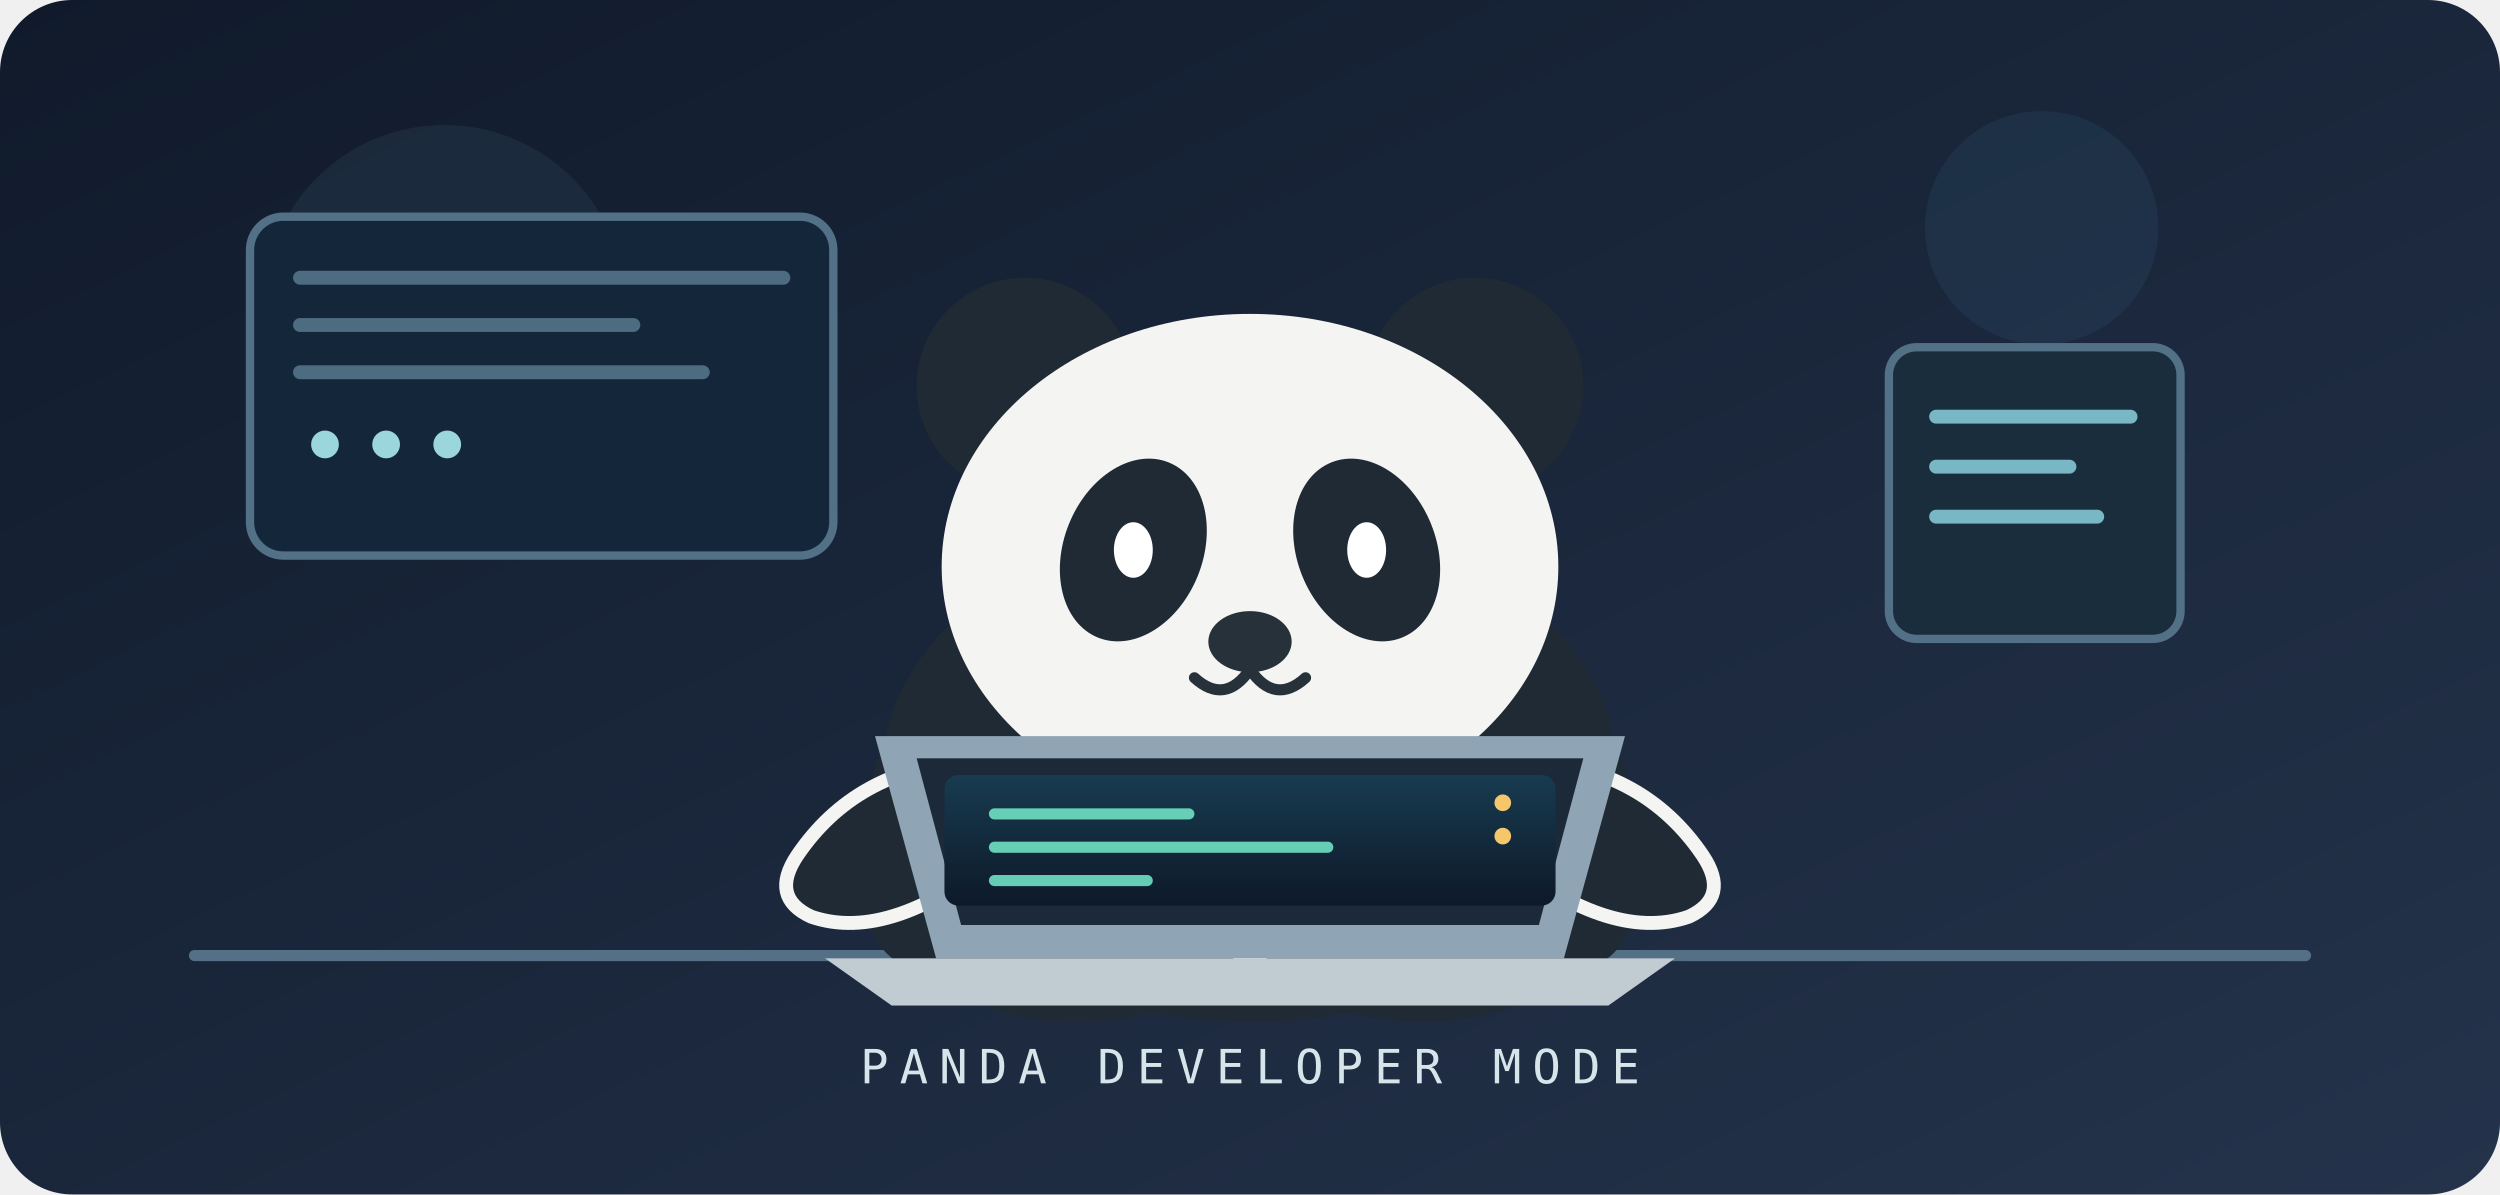
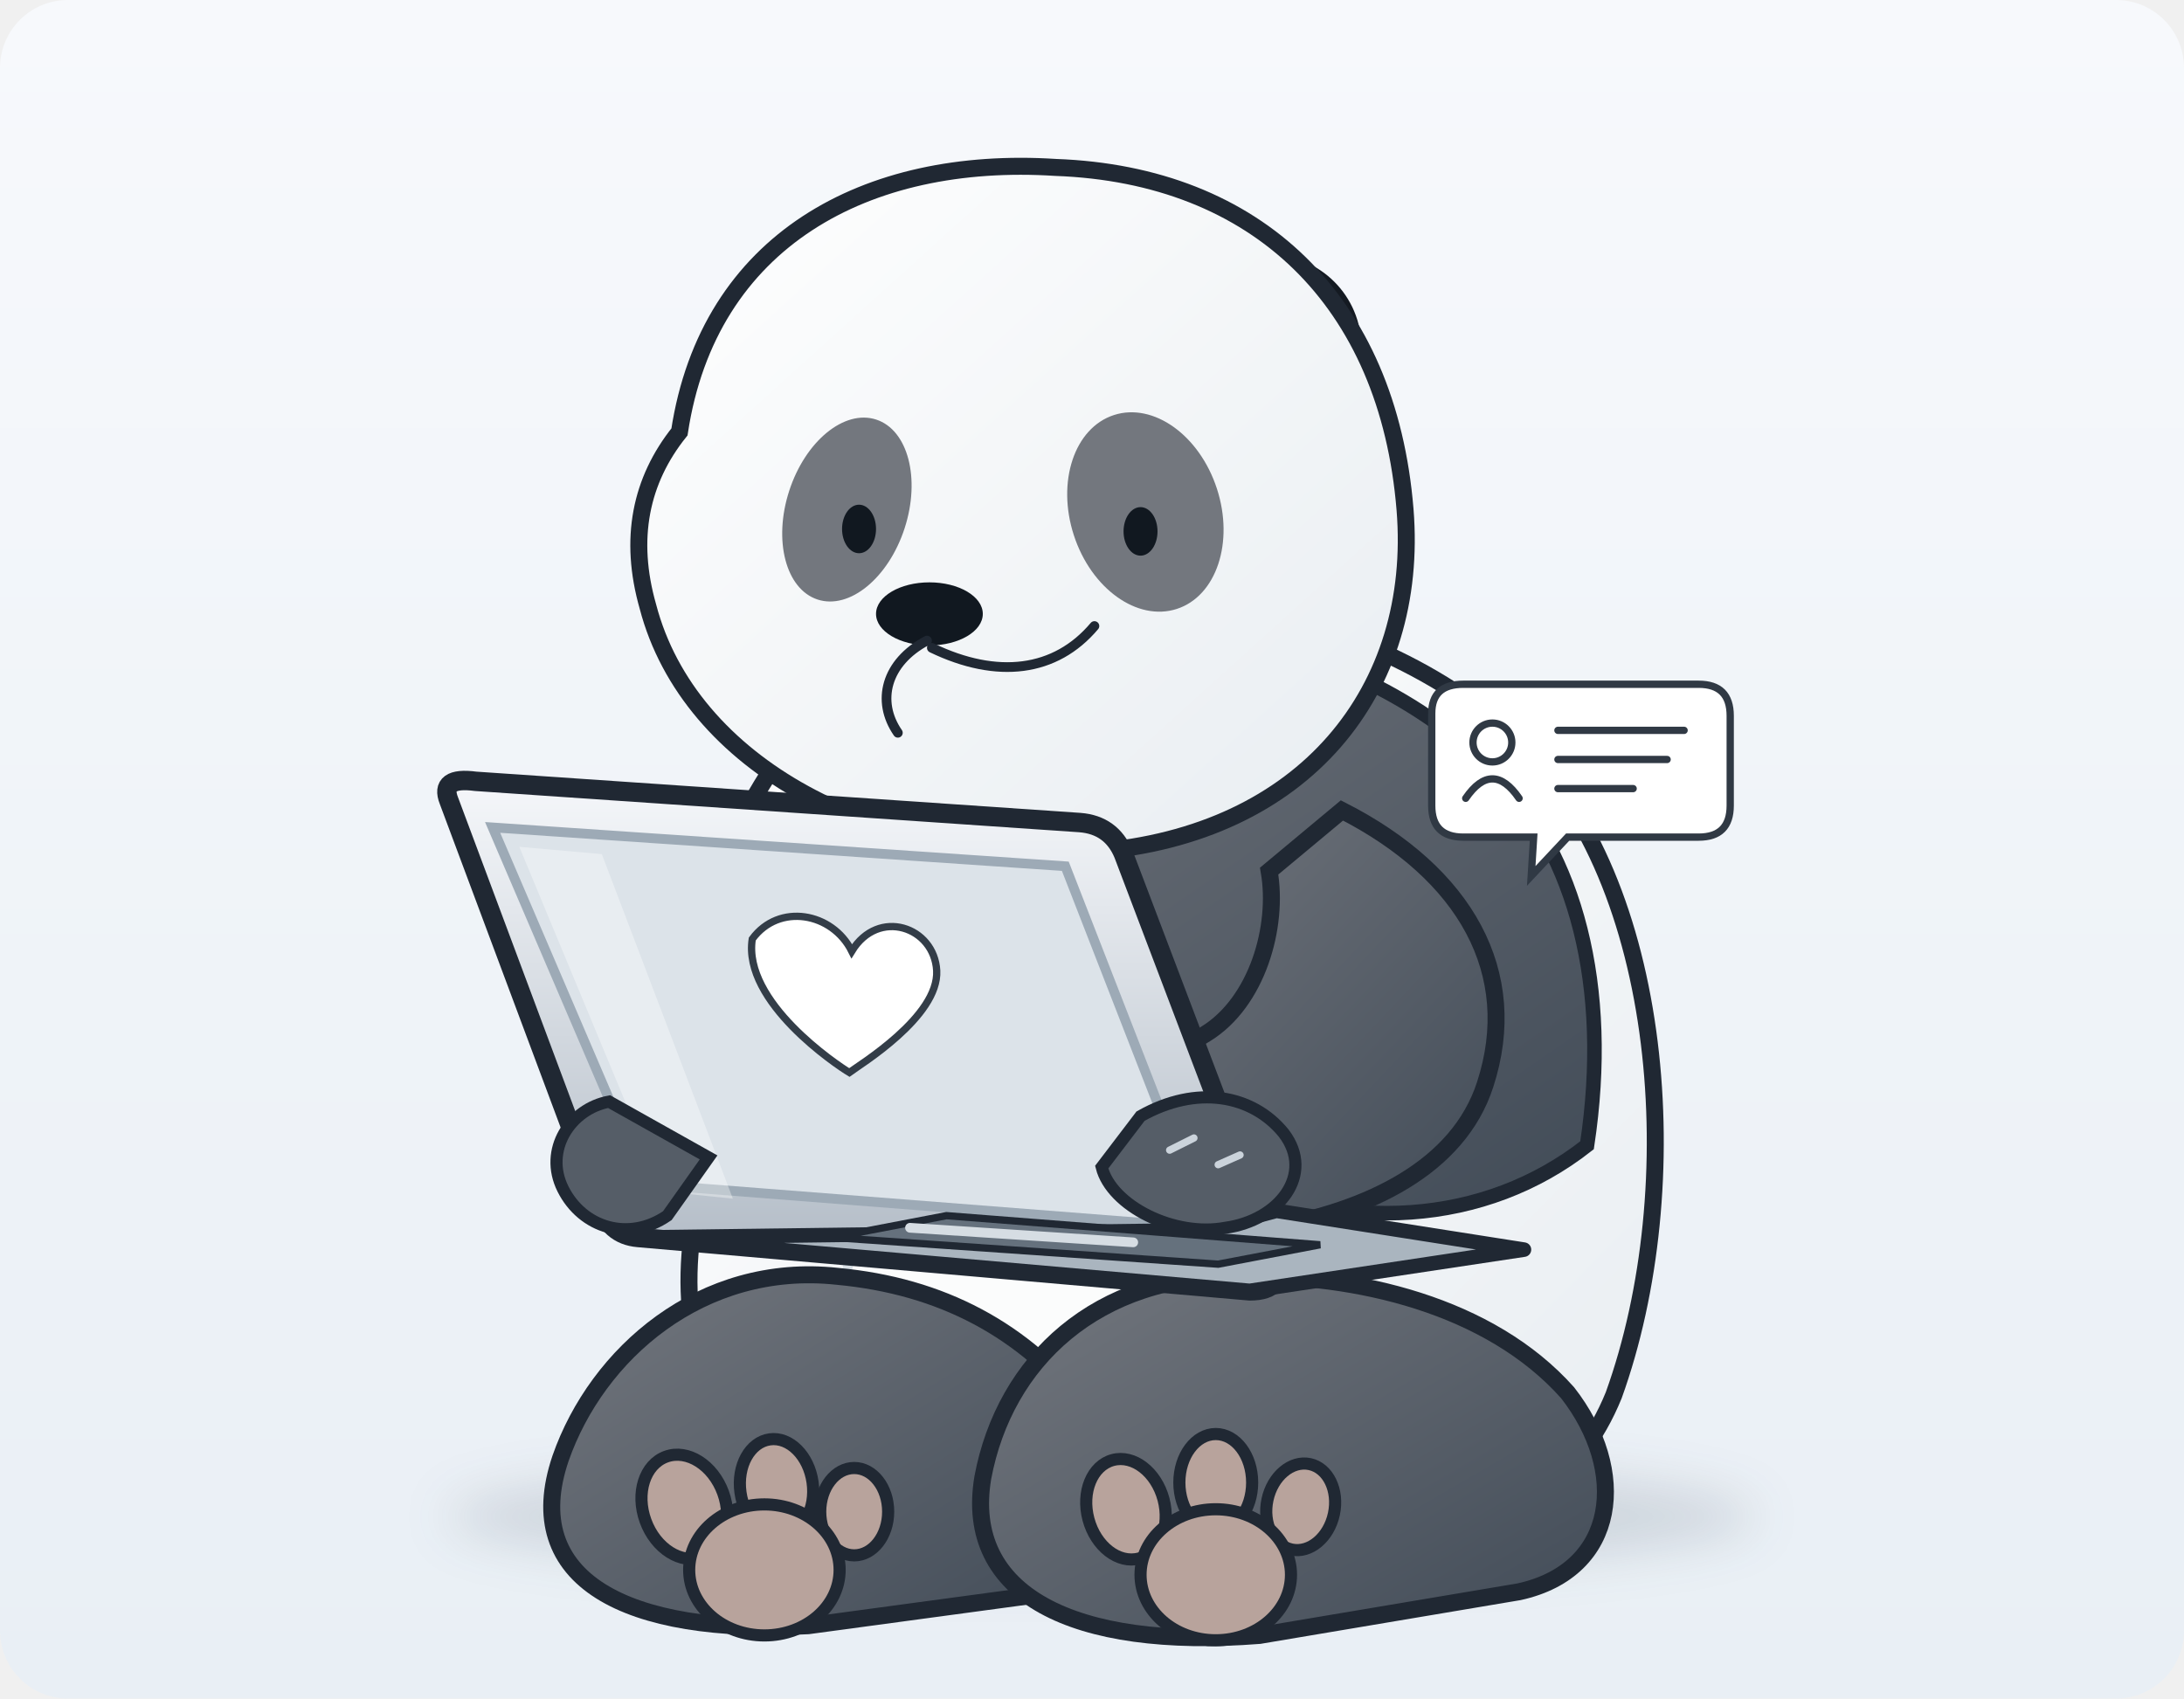
- <svg xmlns="http://www.w3.org/2000/svg" viewBox="0 0 900 430" role="img" aria-labelledby="title desc">
+ <svg xmlns="http://www.w3.org/2000/svg" viewBox="0 0 900 700" role="img" aria-labelledby="title desc">
  <defs>
-     <linearGradient id="bg" x2="1" y2="1">
-       <stop stop-color="#101a2b" />
-       <stop offset="1" stop-color="#24334b" />
+     <linearGradient id="bg" x2="0" y2="1">
+       <stop stop-color="#f7f9fc" />
+       <stop offset="1" stop-color="#e9eff5" />
    </linearGradient>
-     <linearGradient id="screen" x2="0" y2="1">
-       <stop stop-color="#183b50" />
-       <stop offset="1" stop-color="#0d1929" />
+     <linearGradient id="fur" x2="1" y2="1">
+       <stop stop-color="#73777e" />
+       <stop offset="1" stop-color="#414b57" />
    </linearGradient>
+     <linearGradient id="whitefur" x2="1" y2="1">
+       <stop stop-color="#fff" />
+       <stop offset="1" stop-color="#e8edf1" />
+     </linearGradient>
+     <linearGradient id="laptop" x2="0" y2="1">
+       <stop stop-color="#f5f7fa" />
+       <stop offset="1" stop-color="#aeb8c3" />
+     </linearGradient>
+     <filter id="shadow" x="-30%" y="-30%" width="160%" height="170%">
+       <feGaussianBlur stdDeviation="10" />
+     </filter>
  </defs>
-   <rect width="900" height="430" rx="26" fill="url(#bg)" />
-   <circle cx="735" cy="82" r="42" fill="#3b82a0" opacity=".12" />
-   <circle cx="160" cy="110" r="65" fill="#6db7c8" opacity=".08" />
-   <path d="M70 344H830" stroke="#547087" stroke-width="4" stroke-linecap="round" />
-   <rect x="90" y="78" width="210" height="122" rx="12" fill="#14273a" stroke="#527187" stroke-width="3" />
-   <path d="M108 100h174M108 117h120M108 134h145" stroke="#6c91a8" stroke-width="5" stroke-linecap="round" opacity=".65" />
-   <g fill="#9ad6dc">
-     <circle cx="117" cy="160" r="5" />
-     <circle cx="139" cy="160" r="5" />
-     <circle cx="161" cy="160" r="5" />
+   <rect width="900" height="700" rx="28" fill="url(#bg)" />
+   <ellipse cx="454" cy="625" rx="270" ry="24" fill="#263545" opacity=".14" filter="url(#shadow)" />
+   <path d="M288 493 C267 398 306 300 376 263 C435 230 559 242 626 306 C686 363 696 489 665 575 C637 644 548 662 420 650 C323 642 268 581 288 493Z" fill="url(#whitefur)" stroke="#202833" stroke-width="7" />
+   <path d="M300 466 C293 365 336 292 401 270 C469 246 559 261 617 319 C649 352 664 406 654 472 C612 505 554 509 500 483 C438 452 370 464 300 505Z" fill="url(#fur)" stroke="#202833" stroke-width="6" />
+   <path d="M365 484 C410 449 474 455 516 483 C565 516 581 580 555 629 C513 650 433 650 379 626 C343 592 336 527 365 484Z" fill="#fbfcfc" stroke="#d9e0e6" stroke-width="4" />
+   <path d="M345 526 C289 520 246 558 231 601 C214 651 258 674 333 670 L444 655 C466 646 471 611 448 581 C422 548 388 530 345 526Z" fill="url(#fur)" stroke="#202833" stroke-width="7" />
+   <path d="M511 526 C452 525 414 561 405 609 C397 657 442 680 519 674 L626 656 C667 647 671 606 646 574 C614 538 559 525 511 526Z" fill="url(#fur)" stroke="#202833" stroke-width="7" />
+   <g fill="#b8a39c" stroke="#202833" stroke-width="5">
+     <ellipse cx="282" cy="621" rx="17" ry="22" transform="rotate(-20 282 621)" />
+     <ellipse cx="320" cy="613" rx="15" ry="20" transform="rotate(-8 320 613)" />
+     <ellipse cx="352" cy="623" rx="14" ry="18" />
+     <ellipse cx="315" cy="647" rx="31" ry="27" />
+     <ellipse cx="464" cy="622" rx="16" ry="21" transform="rotate(-15 464 622)" />
+     <ellipse cx="501" cy="611" rx="15" ry="20" />
+     <ellipse cx="536" cy="621" rx="14" ry="18" transform="rotate(12 536 621)" />
+     <ellipse cx="501" cy="649" rx="31" ry="27" />
  </g>
-   <rect x="680" y="125" width="105" height="105" rx="10" fill="#1a2d3d" stroke="#527187" stroke-width="3" />
-   <path d="M697 150h70M697 168h48M697 186h58" stroke="#7ab7c5" stroke-width="5" stroke-linecap="round" />
+   <circle cx="337" cy="147" r="34" fill="#252c35" stroke="#141a22" stroke-width="6" />
+   <circle cx="523" cy="143" r="35" fill="#252c35" stroke="#141a22" stroke-width="6" />
+   <circle cx="337" cy="147" r="19" fill="#737d88" />
+   <circle cx="523" cy="143" r="20" fill="#737d88" />
+   <path d="M280 178 C292 99 357 64 435 69 C518 72 572 124 579 210 C585 284 538 344 451 351 C361 357 284 315 267 250 C259 222 264 198 280 178Z" fill="url(#whitefur)" stroke="#202833" stroke-width="7" />
+   <ellipse cx="349" cy="210" rx="25" ry="39" fill="#73777e" transform="rotate(18 349 210)" />
+   <ellipse cx="472" cy="211" rx="31" ry="42" fill="#73777e" transform="rotate(-18 472 211)" />
+   <ellipse cx="354" cy="218" rx="7" ry="10" fill="#111820" />
+   <ellipse cx="470" cy="219" rx="7" ry="10" fill="#111820" />
+   <ellipse cx="383" cy="253" rx="22" ry="13" fill="#111820" />
+   <path d="M382 264 C365 273 361 289 370 302 M384 267 C411 280 435 277 451 258" fill="none" stroke="#202833" stroke-width="4" stroke-linecap="round" />
+   <path d="M319 343 C281 369 259 410 250 455 C245 482 259 501 280 499 C302 496 311 470 321 445 L366 381Z" fill="url(#fur)" stroke="#202833" stroke-width="7" />
+   <path d="M553 334 C604 360 627 401 612 447 C601 481 564 499 523 506 C485 513 454 503 452 480 C449 458 472 441 497 426 C518 413 527 382 523 359Z" fill="url(#fur)" stroke="#202833" stroke-width="7" />
  <g>
-     <ellipse cx="450" cy="277" rx="132" ry="91" fill="#202a35" />
-     <ellipse cx="450" cy="274" rx="91" ry="82" fill="#f4f5f2" />
-     <ellipse cx="354" cy="277" rx="37" ry="76" fill="#202a35" transform="rotate(22 354 277)" />
-     <ellipse cx="546" cy="277" rx="37" ry="76" fill="#202a35" transform="rotate(-22 546 277)" />
-     <ellipse cx="388" cy="337" rx="58" ry="31" fill="#202a35" />
-     <ellipse cx="512" cy="337" rx="58" ry="31" fill="#202a35" />
+     <path d="M185 330 Q181 320 196 322 L445 339 Q458 340 463 352 L526 518 Q530 532 515 532 L263 510 Q251 509 247 496Z" fill="url(#laptop)" stroke="#202833" stroke-width="8" stroke-linejoin="round" />
+     <path d="M203 341 L439 357 L497 506 L266 488Z" fill="#dce3e9" stroke="#9daab6" stroke-width="4" />
+     <path d="M214 349 L248 352 L302 494 L273 491Z" fill="#fff" opacity=".35" />
+     <path d="M263 510 L515 532 L628 515 L526 499 L496 507Z" fill="#aab5bf" stroke="#202833" stroke-width="6" stroke-linejoin="round" />
+     <path d="M343 510 L502 521 L544 513 L390 501Z" fill="#65717d" stroke="#202833" stroke-width="3" />
+     <path d="M375 506 L467 512" stroke="#d6dde3" stroke-width="4" stroke-linecap="round" />
+     <path d="M310 387 C321 372 343 376 351 392 C362 374 385 382 386 400 C387 419 354 439 350 442 C345 439 306 413 310 387Z" fill="#fff" stroke="#333d48" stroke-width="3" />
  </g>
-   <g>
-     <circle cx="369" cy="139" r="39" fill="#202a35" />
-     <circle cx="531" cy="139" r="39" fill="#202a35" />
-     <ellipse cx="450" cy="204" rx="111" ry="91" fill="#f4f5f2" />
-     <ellipse cx="408" cy="198" rx="25" ry="34" fill="#202a35" transform="rotate(22 408 198)" />
-     <ellipse cx="492" cy="198" rx="25" ry="34" fill="#202a35" transform="rotate(-22 492 198)" />
-     <ellipse cx="408" cy="198" rx="7" ry="10" fill="#fff" />
-     <ellipse cx="492" cy="198" rx="7" ry="10" fill="#fff" />
-     <ellipse cx="450" cy="231" rx="15" ry="11" fill="#26313a" />
-     <path d="M450 241q-9 13-20 3m20-3q9 13 20 3" fill="none" stroke="#26313a" stroke-width="4" stroke-linecap="round" />
+   <path d="M470 460 C493 447 516 451 529 467 C542 484 527 503 505 506 C484 510 458 497 454 481Z" fill="#555d67" stroke="#202833" stroke-width="5" />
+   <path d="M251 454 C235 457 224 474 232 490 C240 506 259 512 275 501 L292 477Z" fill="#555d67" stroke="#202833" stroke-width="5" />
+   <path d="M482 474l10-5m10 11l9-4" stroke="#cbd3db" stroke-width="3" stroke-linecap="round">
+     <animate attributeName="opacity" values="1;.25;1" dur="1s" repeatCount="indefinite" />
+   </path>
+   <g fill="#fff" stroke="#303944" stroke-width="3">
+     <path d="M590 294 Q590 282 603 282 H700 Q713 282 713 295 V332 Q713 345 700 345 H646 L631 361 L632 345 H603 Q590 345 590 332Z" />
+     <circle cx="615" cy="306" r="8" fill="none" />
+     <path d="M604 329q11-16 22 0M642 301h52M642 313h45M642 325h31" fill="none" stroke-linecap="round" />
  </g>
-   <path d="M348 274q-40 3-61 34q-10 15 5 22q29 10 70-24M552 274q40 3 61 34q10 15-5 22q-29 10-70-24" fill="#202a35" stroke="#f4f5f2" stroke-width="5" />
-   <g transform="translate(315 265)">
-     <path d="M0 0h270l-22 80H22z" fill="#8fa4b4" />
-     <path d="M15 8h240l-16 60H31z" fill="#1b2938" />
-     <rect x="25" y="14" width="220" height="47" rx="5" fill="url(#screen)" />
-     <g stroke="#6fe0c1" stroke-width="4" stroke-linecap="round" opacity=".9">
-       <path d="M43 28h70M43 40h120M43 52h55" />
-     </g>
-     <g fill="#f6c76a">
-       <circle cx="226" cy="24" r="3" />
-       <circle cx="226" cy="36" r="3" />
-     </g>
-     <path d="M-18 80h306l-24 17H6z" fill="#c1cbd2" />
-   </g>
-   <g fill="#d7e5eb" font-family="monospace">
-     <text x="450" y="390" text-anchor="middle" font-size="17" letter-spacing="4">PANDA DEVELOPER MODE</text>
-   </g>
-   <style>
- @keyframes type{0%,100%{transform:translateY(0)}50%{transform:translateY(3px)}}
- </style>
</svg>
